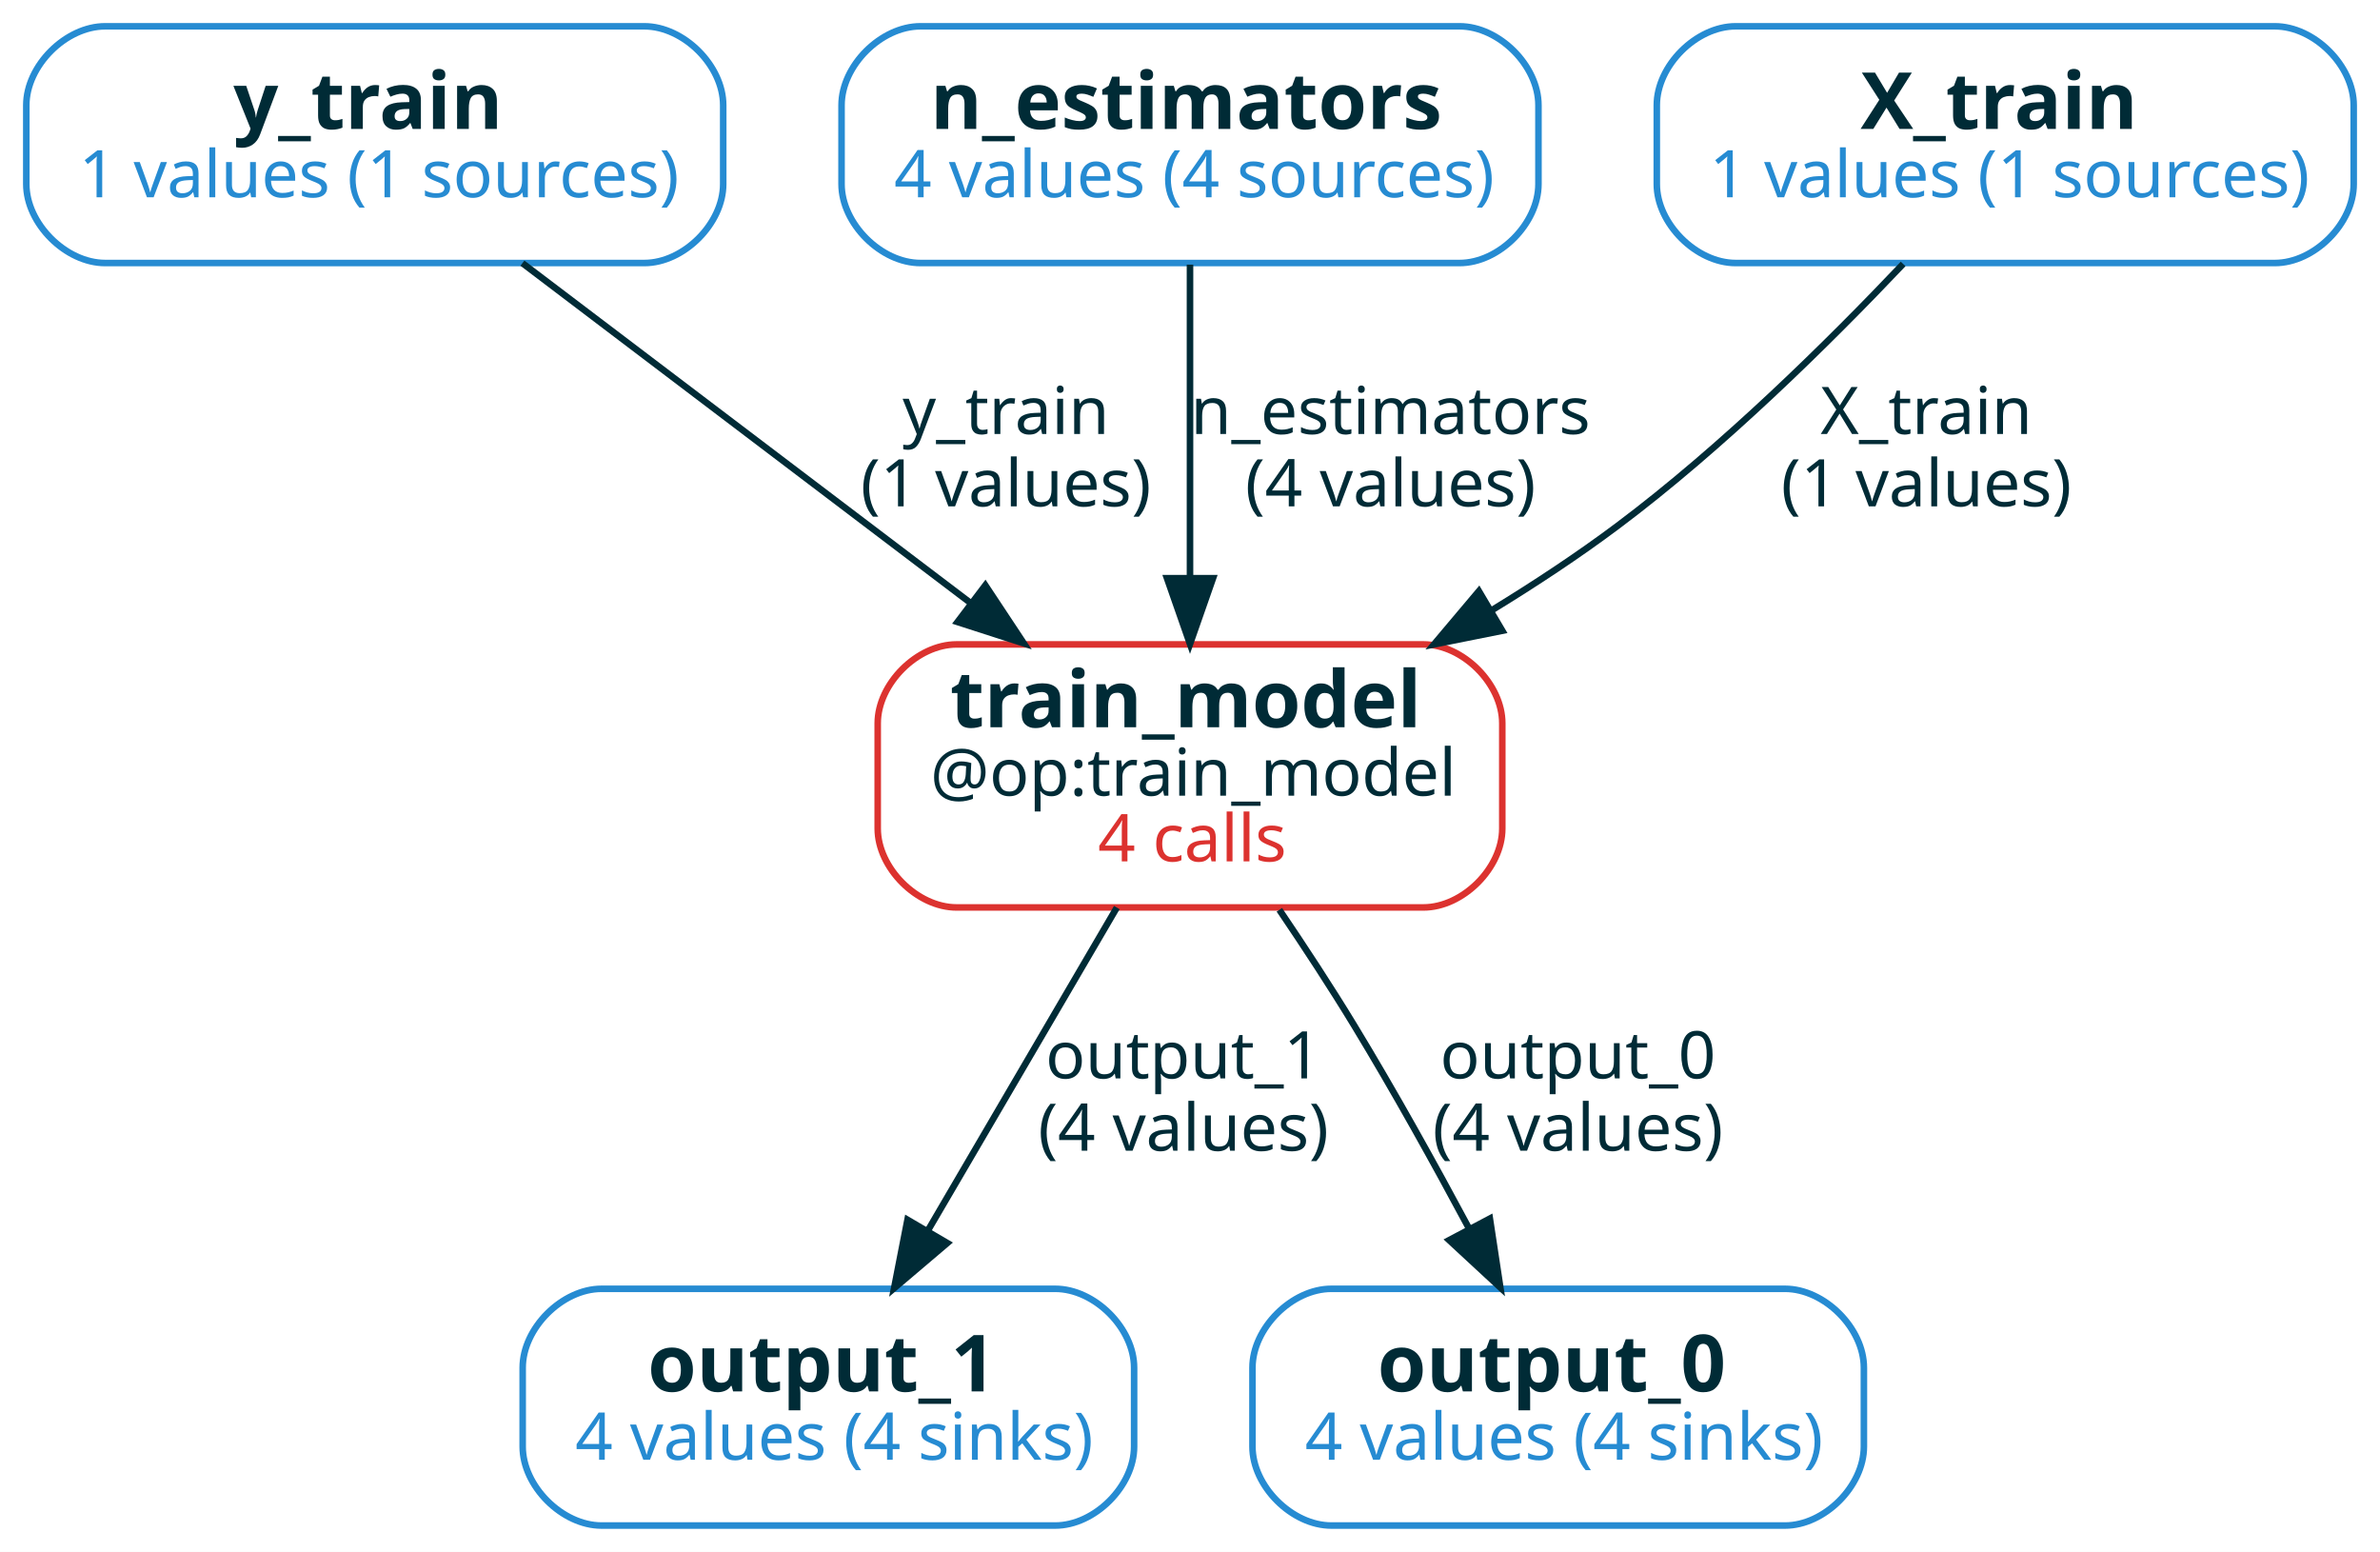
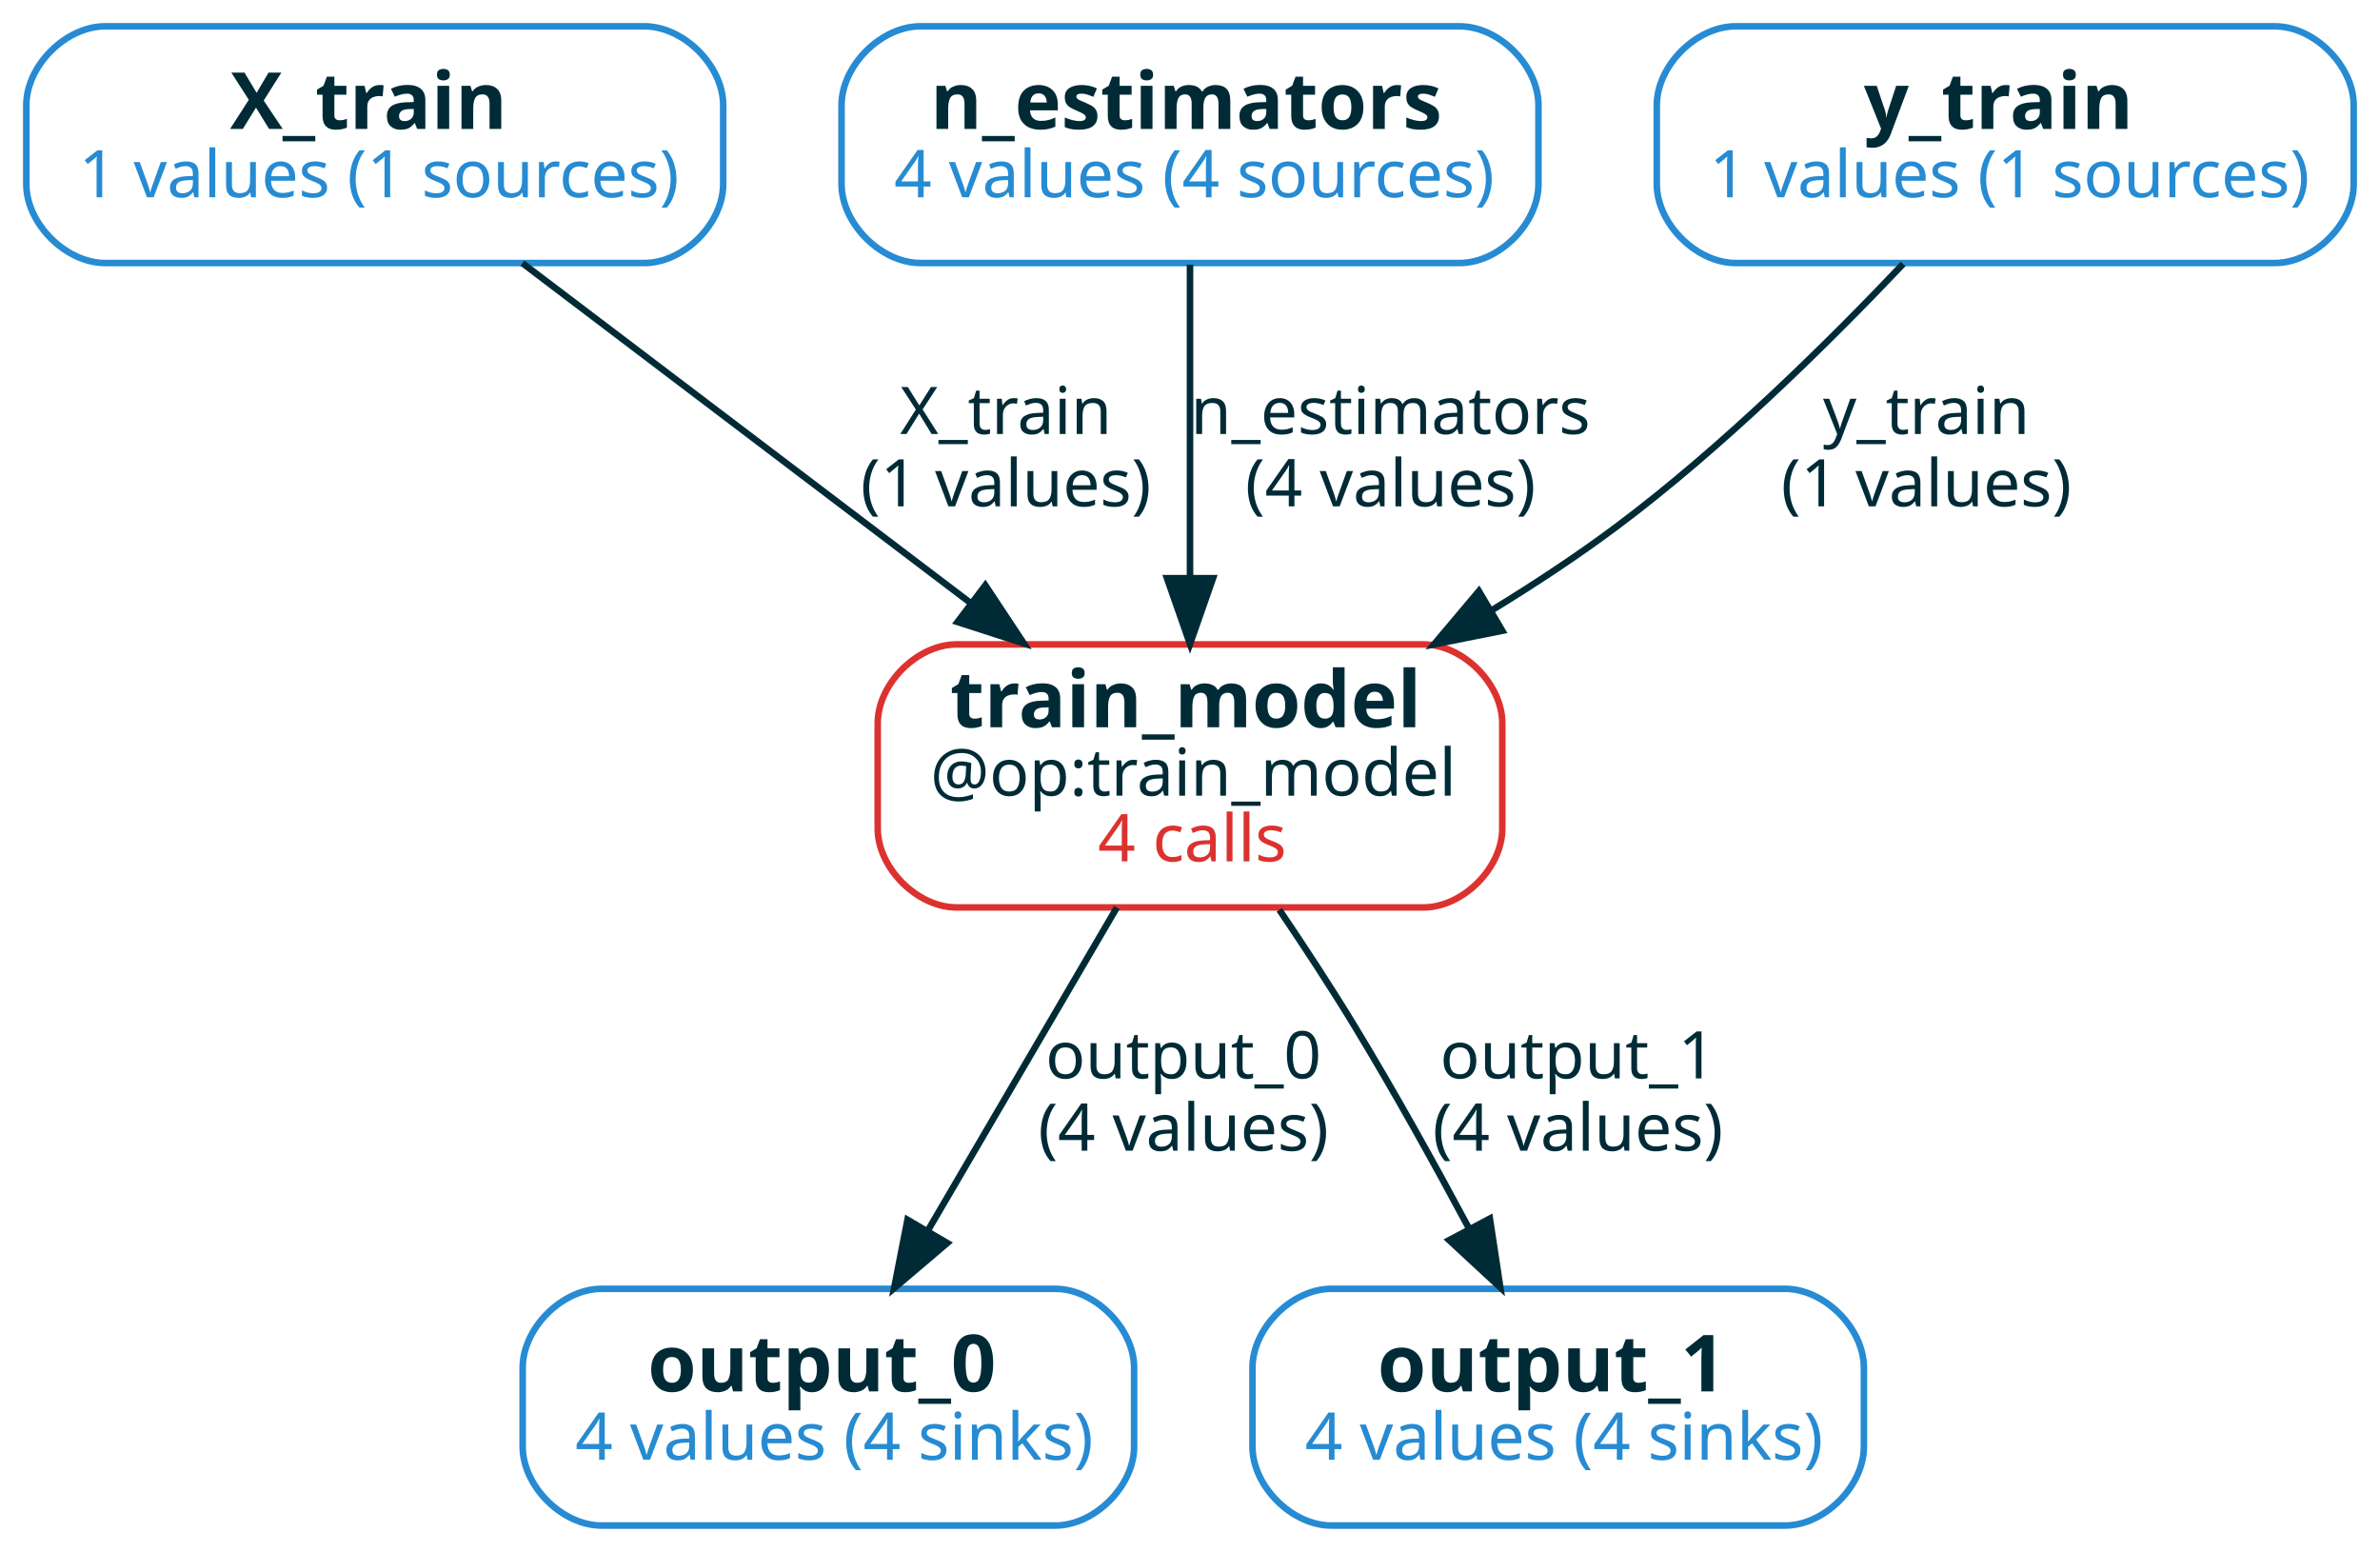
<svg xmlns="http://www.w3.org/2000/svg" width="362pt" height="236pt" viewBox="0.00 0.00 362.00 236.00">
  <g id="graph0" class="graph" transform="scale(1 1) rotate(0) translate(4 232)">
    <polygon fill="white" stroke="transparent" points="-4,4 -4,-232 358,-232 358,4 -4,4" />
    <g id="node1" class="node">
      <path fill="none" stroke="#268bd2" d="M94,-228C94,-228 12,-228 12,-228 6,-228 0,-222 0,-216 0,-216 0,-204 0,-204 0,-198 6,-192 12,-192 12,-192 94,-192 94,-192 100,-192 106,-198 106,-204 106,-204 106,-216 106,-216 106,-222 100,-228 94,-228" />
-       <text text-anchor="start" x="31.5" y="-212.4" font-family="RobotoMono" font-weight="bold" font-size="12.00" fill="#002b36">y_train</text>
+       <text text-anchor="start" x="31" y="-212.4" font-family="RobotoMono" font-weight="bold" font-size="12.00" fill="#002b36">X_train</text>
      <text text-anchor="start" x="8" y="-202" font-family="RobotoMono" font-size="10.00" fill="#268bd2">1 values (1 sources)</text>
    </g>
    <g id="node6" class="node">
      <path fill="none" stroke="#dc322f" d="M212.5,-134C212.5,-134 141.5,-134 141.5,-134 135.5,-134 129.5,-128 129.5,-122 129.5,-122 129.5,-106 129.5,-106 129.5,-100 135.5,-94 141.5,-94 141.5,-94 212.5,-94 212.5,-94 218.5,-94 224.5,-100 224.5,-106 224.5,-106 224.5,-122 224.5,-122 224.5,-128 218.5,-134 212.5,-134" />
      <text text-anchor="start" x="140.5" y="-121.4" font-family="RobotoMono" font-weight="bold" font-size="12.00" fill="#002b36">train_model</text>
      <text text-anchor="start" x="137.5" y="-111" font-family="RobotoMono" font-size="10.00" fill="#002b36">@op:train_model</text>
      <text text-anchor="start" x="163" y="-101" font-family="RobotoMono" font-size="10.00" fill="#dc322f">4 calls</text>
    </g>
    <g id="edge4" class="edge">
      <path fill="none" stroke="#002b36" d="M75.46,-191.98C94.43,-177.59 121.89,-156.78 143.47,-140.42" />
      <polygon fill="#002b36" stroke="#002b36" points="145.87,-142.99 151.72,-134.16 141.64,-137.41 145.87,-142.99" />
-       <text text-anchor="middle" x="149" y="-166" font-family="RobotoMono" font-size="10.00" fill="#002b36">y_train</text>
+       <text text-anchor="middle" x="149" y="-166" font-family="RobotoMono" font-size="10.00" fill="#002b36">X_train</text>
      <text text-anchor="middle" x="149" y="-155" font-family="RobotoMono" font-size="10.00" fill="#002b36">(1 values)</text>
    </g>
    <g id="node2" class="node">
      <path fill="none" stroke="#268bd2" d="M218,-228C218,-228 136,-228 136,-228 130,-228 124,-222 124,-216 124,-216 124,-204 124,-204 124,-198 130,-192 136,-192 136,-192 218,-192 218,-192 224,-192 230,-198 230,-204 230,-204 230,-216 230,-216 230,-222 224,-228 218,-228" />
      <text text-anchor="start" x="137.5" y="-212.4" font-family="RobotoMono" font-weight="bold" font-size="12.00" fill="#002b36">n_estimators</text>
      <text text-anchor="start" x="132" y="-202" font-family="RobotoMono" font-size="10.00" fill="#268bd2">4 values (4 sources)</text>
    </g>
-     <g id="edge5" class="edge">
+     <g id="edge3" class="edge">
      <path fill="none" stroke="#002b36" d="M177,-191.76C177,-178.5 177,-159.86 177,-144.27" />
      <polygon fill="#002b36" stroke="#002b36" points="180.5,-144.07 177,-134.07 173.5,-144.07 180.5,-144.07" />
      <text text-anchor="middle" x="207.5" y="-166" font-family="RobotoMono" font-size="10.00" fill="#002b36">n_estimators</text>
      <text text-anchor="middle" x="207.5" y="-155" font-family="RobotoMono" font-size="10.00" fill="#002b36">(4 values)</text>
    </g>
    <g id="node3" class="node">
      <path fill="none" stroke="#268bd2" d="M156.5,-36C156.5,-36 87.5,-36 87.5,-36 81.5,-36 75.5,-30 75.5,-24 75.5,-24 75.5,-12 75.5,-12 75.5,-6 81.5,0 87.5,0 87.5,0 156.5,0 156.5,0 162.5,0 168.5,-6 168.5,-12 168.5,-12 168.5,-24 168.5,-24 168.5,-30 162.5,-36 156.5,-36" />
-       <text text-anchor="start" x="94.5" y="-20.4" font-family="RobotoMono" font-weight="bold" font-size="12.00" fill="#002b36">output_1</text>
+       <text text-anchor="start" x="94.5" y="-20.4" font-family="RobotoMono" font-weight="bold" font-size="12.00" fill="#002b36">output_0</text>
      <text text-anchor="start" x="83.5" y="-10" font-family="RobotoMono" font-size="10.00" fill="#268bd2">4 values (4 sinks)</text>
    </g>
    <g id="node4" class="node">
+       <path fill="none" stroke="#268bd2" d="M267.5,-36C267.5,-36 198.5,-36 198.5,-36 192.5,-36 186.5,-30 186.5,-24 186.5,-24 186.5,-12 186.5,-12 186.5,-6 192.5,0 198.5,0 198.5,0 267.5,0 267.5,0 273.5,0 279.5,-6 279.5,-12 279.5,-12 279.5,-24 279.5,-24 279.5,-30 273.5,-36 267.5,-36" />
+       <text text-anchor="start" x="205.5" y="-20.4" font-family="RobotoMono" font-weight="bold" font-size="12.00" fill="#002b36">output_1</text>
+       <text text-anchor="start" x="194.5" y="-10" font-family="RobotoMono" font-size="10.00" fill="#268bd2">4 values (4 sinks)</text>
+     </g>
+     <g id="node5" class="node">
      <path fill="none" stroke="#268bd2" d="M342,-228C342,-228 260,-228 260,-228 254,-228 248,-222 248,-216 248,-216 248,-204 248,-204 248,-198 254,-192 260,-192 260,-192 342,-192 342,-192 348,-192 354,-198 354,-204 354,-204 354,-216 354,-216 354,-222 348,-228 342,-228" />
-       <text text-anchor="start" x="279" y="-212.4" font-family="RobotoMono" font-weight="bold" font-size="12.00" fill="#002b36">X_train</text>
+       <text text-anchor="start" x="279.5" y="-212.4" font-family="RobotoMono" font-weight="bold" font-size="12.00" fill="#002b36">y_train</text>
      <text text-anchor="start" x="256" y="-202" font-family="RobotoMono" font-size="10.00" fill="#268bd2">1 values (1 sources)</text>
    </g>
-     <g id="edge3" class="edge">
+     <g id="edge5" class="edge">
      <path fill="none" stroke="#002b36" d="M285.47,-191.86C274.11,-179.88 257.96,-163.95 242,-152 236.07,-147.56 229.55,-143.26 223.01,-139.26" />
      <polygon fill="#002b36" stroke="#002b36" points="224.5,-136.08 214.11,-134 220.94,-142.1 224.5,-136.08" />
-       <text text-anchor="middle" x="289" y="-166" font-family="RobotoMono" font-size="10.00" fill="#002b36">X_train</text>
+       <text text-anchor="middle" x="289" y="-166" font-family="RobotoMono" font-size="10.00" fill="#002b36">y_train</text>
      <text text-anchor="middle" x="289" y="-155" font-family="RobotoMono" font-size="10.00" fill="#002b36">(1 values)</text>
-     </g>
-     <g id="node5" class="node">
-       <path fill="none" stroke="#268bd2" d="M267.5,-36C267.5,-36 198.5,-36 198.5,-36 192.5,-36 186.5,-30 186.5,-24 186.5,-24 186.5,-12 186.5,-12 186.5,-6 192.5,0 198.5,0 198.5,0 267.5,0 267.5,0 273.5,0 279.5,-6 279.5,-12 279.5,-12 279.5,-24 279.5,-24 279.5,-30 273.5,-36 267.5,-36" />
-       <text text-anchor="start" x="205.5" y="-20.4" font-family="RobotoMono" font-weight="bold" font-size="12.00" fill="#002b36">output_0</text>
-       <text text-anchor="start" x="194.5" y="-10" font-family="RobotoMono" font-size="10.00" fill="#268bd2">4 values (4 sinks)</text>
    </g>
    <g id="edge1" class="edge">
      <path fill="none" stroke="#002b36" d="M165.87,-93.98C157.58,-79.81 146.17,-60.3 137.06,-44.74" />
      <polygon fill="#002b36" stroke="#002b36" points="140.08,-42.96 132,-36.1 134.03,-46.5 140.08,-42.96" />
-       <text text-anchor="middle" x="176" y="-68" font-family="RobotoMono" font-size="10.00" fill="#002b36">output_1</text>
+       <text text-anchor="middle" x="176" y="-68" font-family="RobotoMono" font-size="10.00" fill="#002b36">output_0</text>
      <text text-anchor="middle" x="176" y="-57" font-family="RobotoMono" font-size="10.00" fill="#002b36">(4 values)</text>
    </g>
    <g id="edge2" class="edge">
      <path fill="none" stroke="#002b36" d="M190.59,-93.64C194.4,-88.02 198.46,-81.83 202,-76 208.03,-66.08 214.23,-54.91 219.48,-45.1" />
      <polygon fill="#002b36" stroke="#002b36" points="222.61,-46.68 224.2,-36.2 216.42,-43.4 222.61,-46.68" />
-       <text text-anchor="middle" x="236" y="-68" font-family="RobotoMono" font-size="10.00" fill="#002b36">output_0</text>
+       <text text-anchor="middle" x="236" y="-68" font-family="RobotoMono" font-size="10.00" fill="#002b36">output_1</text>
      <text text-anchor="middle" x="236" y="-57" font-family="RobotoMono" font-size="10.00" fill="#002b36">(4 values)</text>
    </g>
  </g>
</svg>
